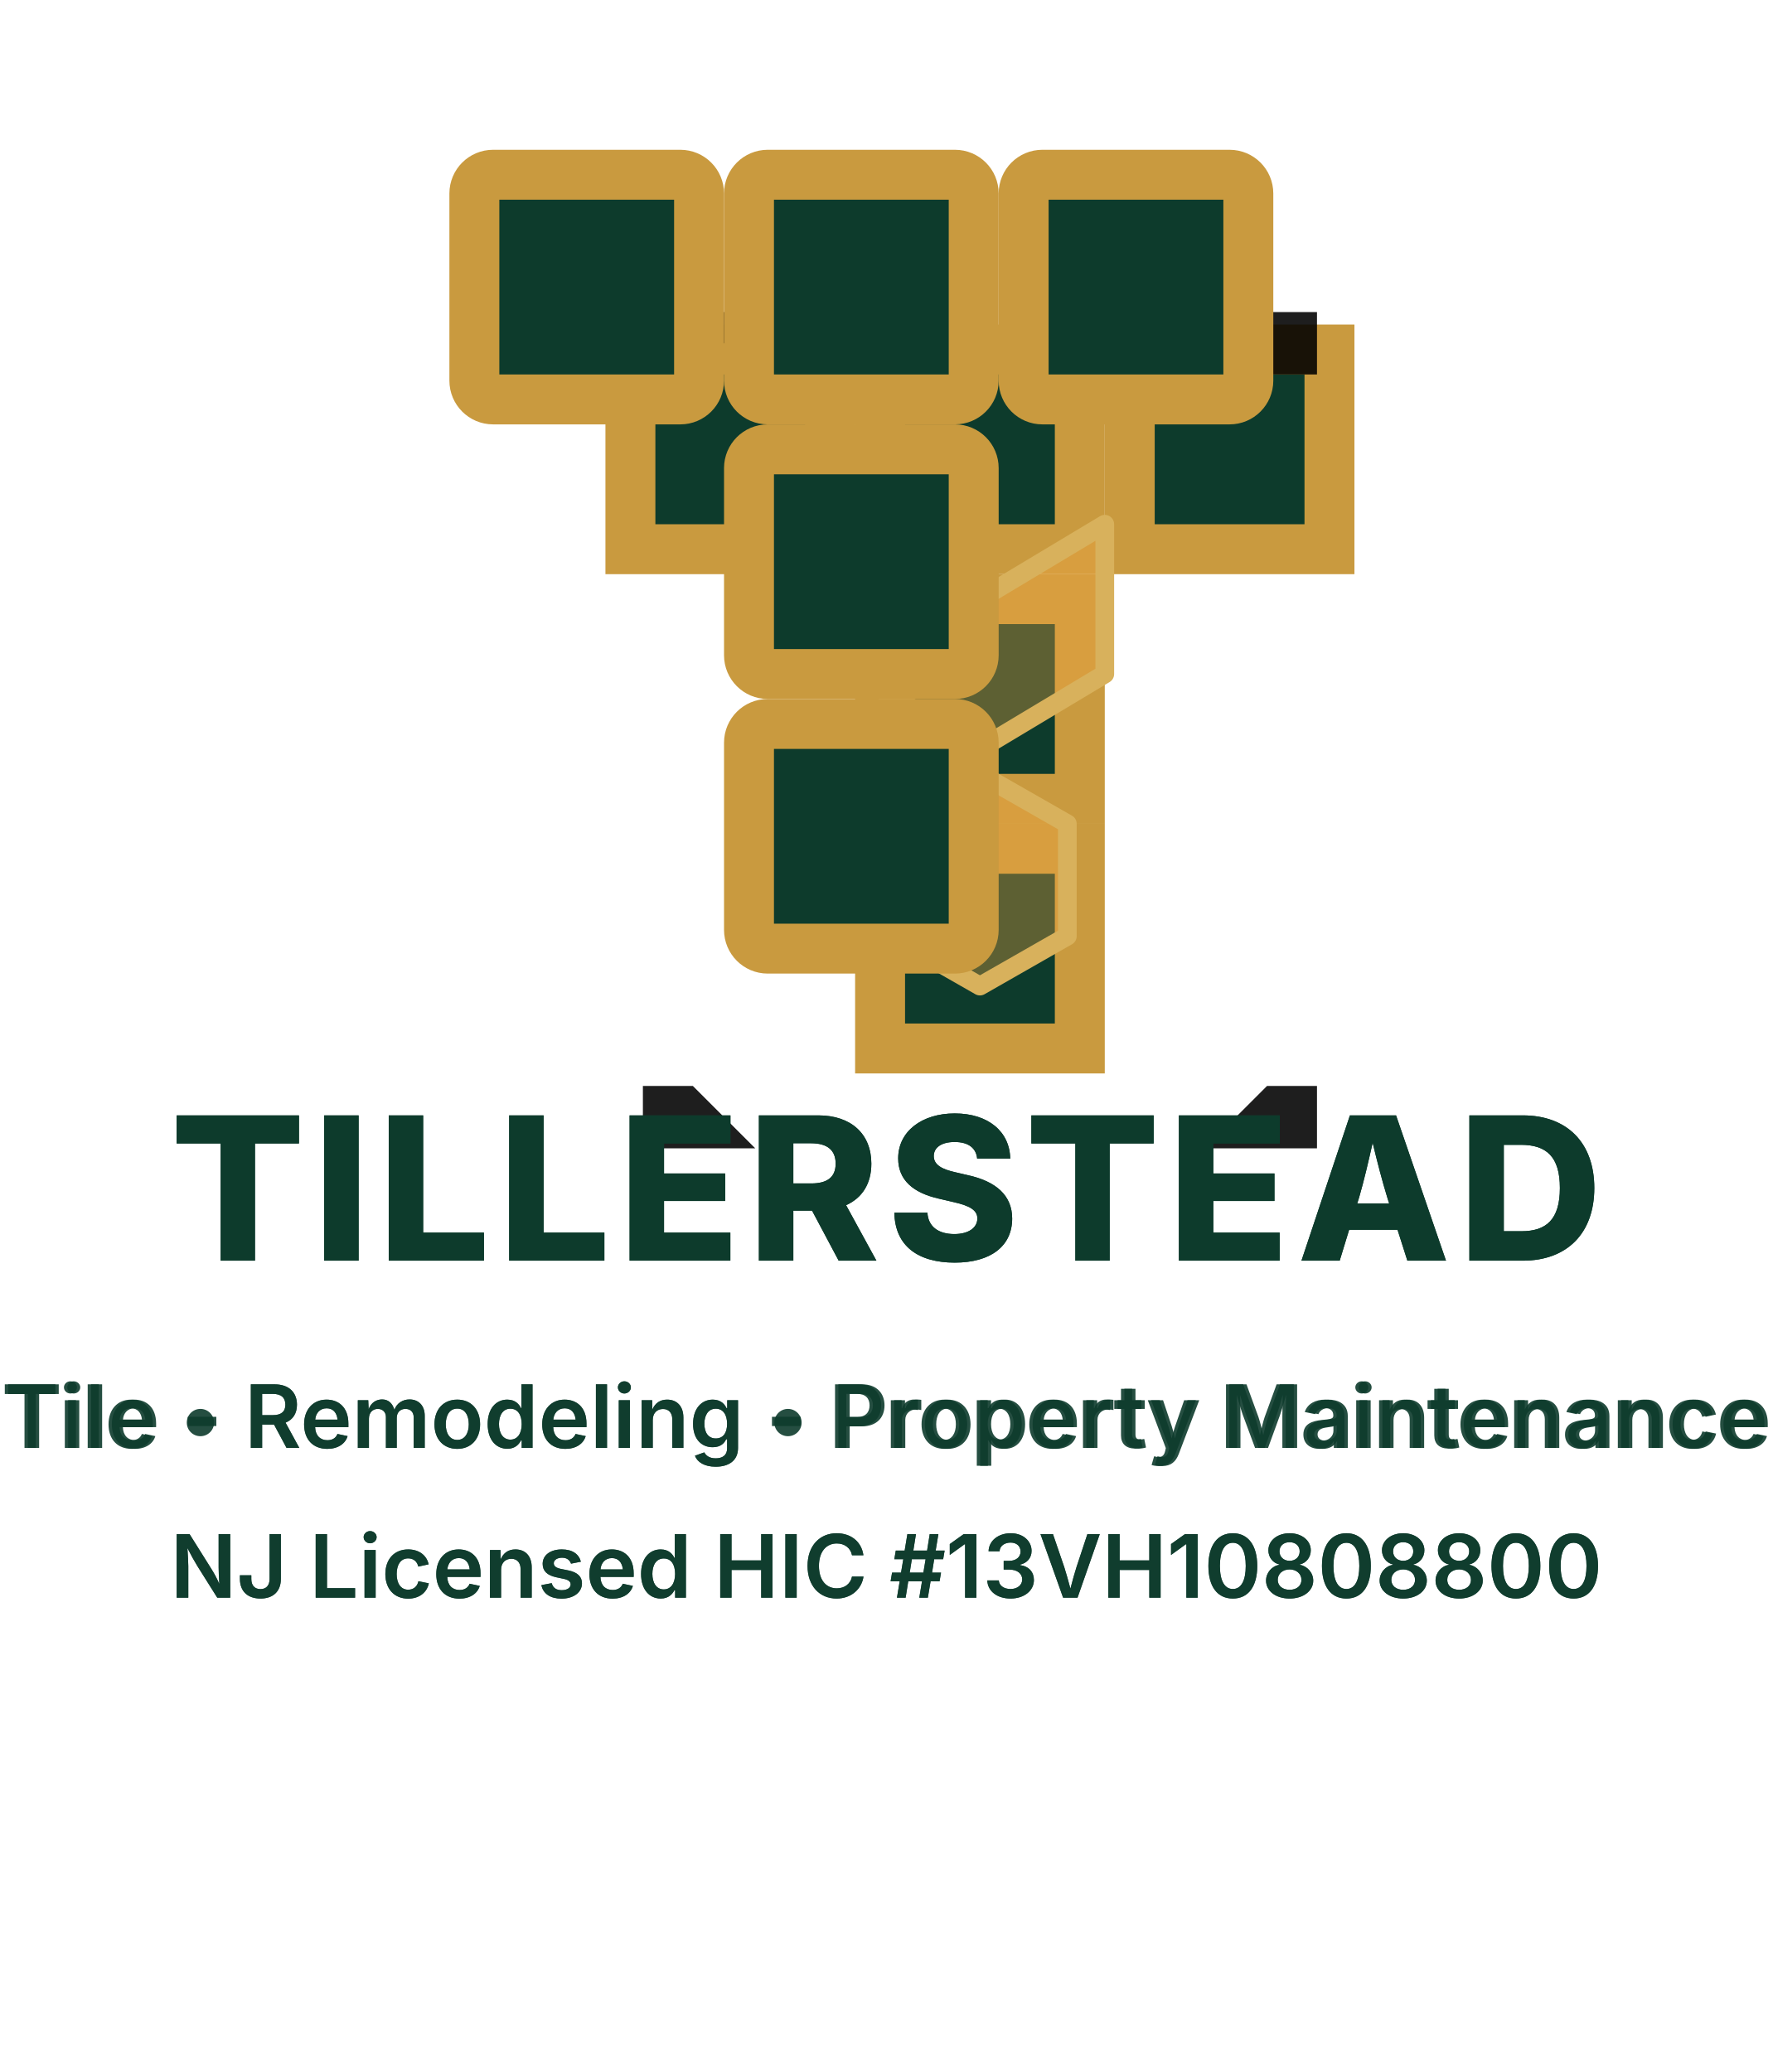
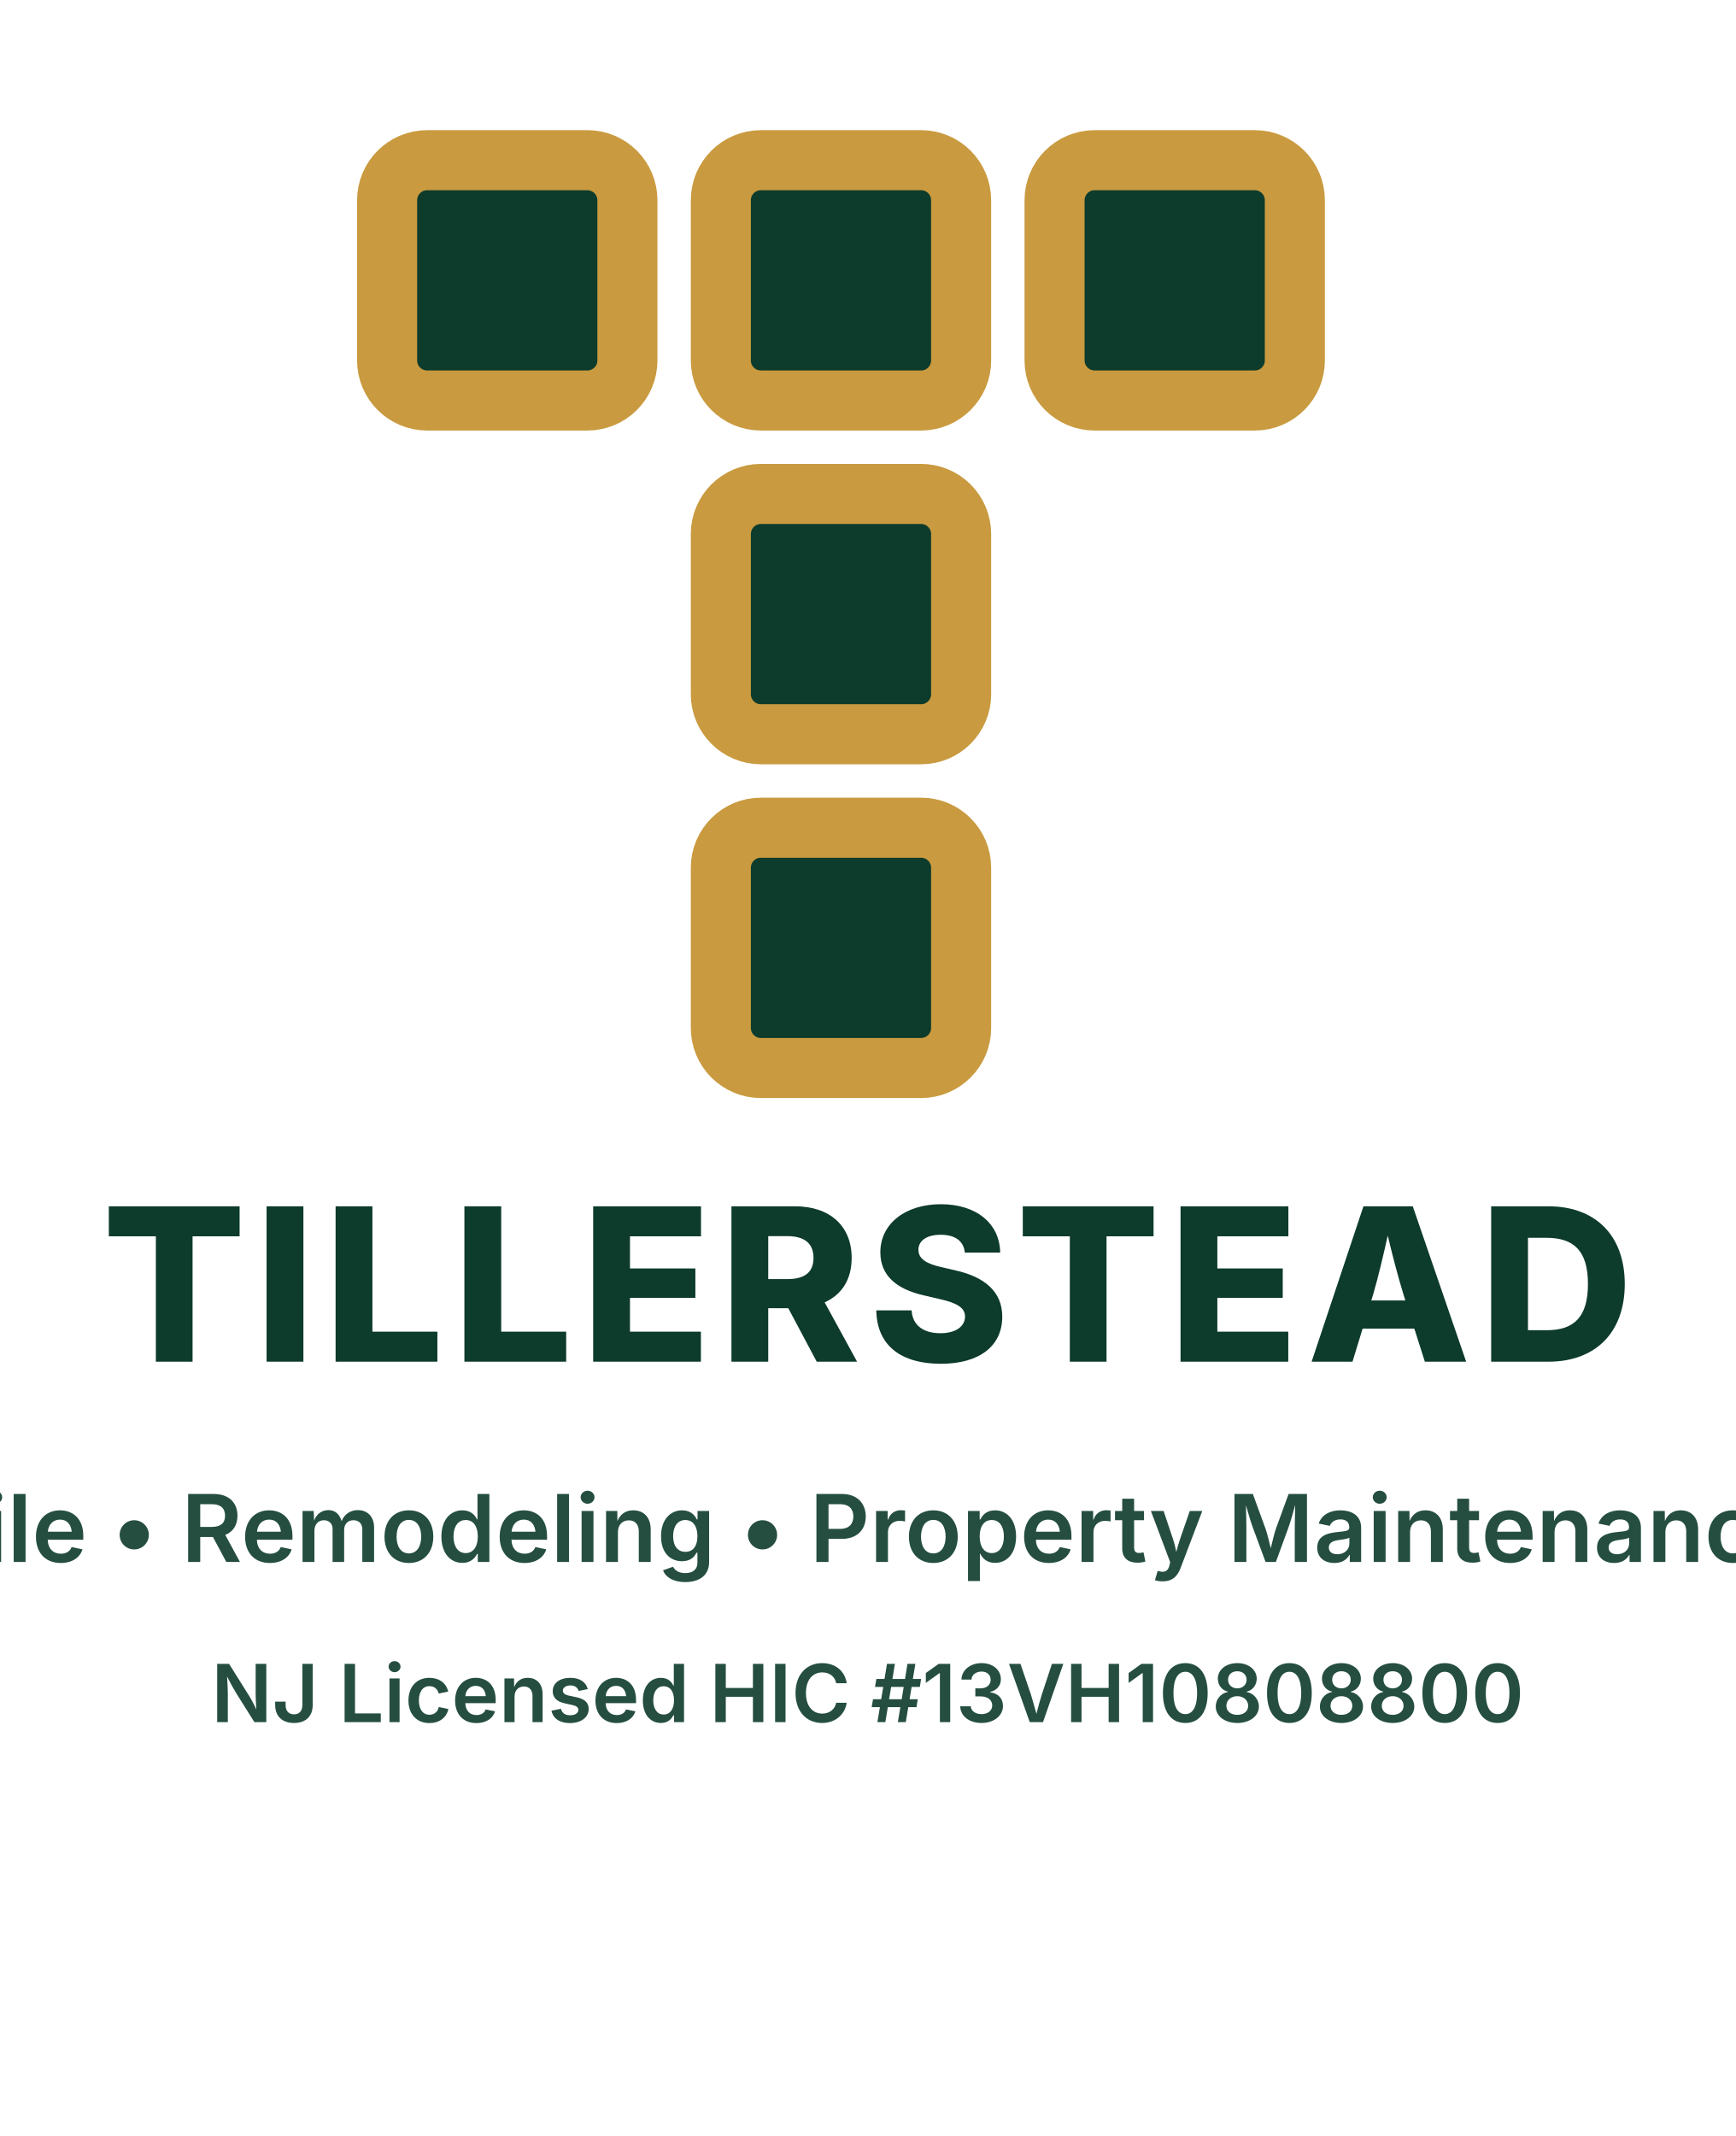
- <svg xmlns="http://www.w3.org/2000/svg" viewBox="-12 -12 284 332" role="img" aria-labelledby="ts-logo-title ts-logo-desc">
-   <defs>
-     <style>
-       .tile-frame{fill:var(--logo-frame-fill,transparent);stroke:var(--logo-trim,var(--color-accent,#d8b15c));stroke-width:8;stroke-linejoin:round}
-       .tile-frame-inner{fill:none;stroke:var(--logo-trim,var(--color-accent,#d8b15c));stroke-width:3;stroke-linejoin:round;stroke-dasharray:14 8;opacity:.85}
-       .tile{fill:var(--logo-tile-fill,var(--color-primary,#0bbf84));stroke:var(--logo-grout,#d8b15c);stroke-width:6;stroke-linejoin:bevel}
-       .tile-soft{fill:var(--logo-tile-soft,rgba(11,191,132,0.22));stroke:var(--logo-grout,#d8b15c);stroke-width:5;stroke-linejoin:round}
-       .tile-inlay{fill:var(--logo-inlay,rgba(244,167,64,0.35));stroke:var(--logo-grout,#d8b15c);stroke-width:3;stroke-linejoin:round}
-       .tile-detail{fill:var(--logo-trim,var(--color-accent,#d8b15c));opacity:.88}
-       .word-main{fill:var(--color-primary,#00a86b);font:700 32px system-ui,-apple-system,BlinkMacSystemFont,'Segoe UI',sans-serif;letter-spacing:.5px;text-anchor:middle}
-       .word-sub{fill:var(--color-primary,#00a86b);font:500 14px system-ui,-apple-system,BlinkMacSystemFont,'Segoe UI',sans-serif;opacity:.9;text-anchor:middle}
-       .word-sub-small{font-size:12px}
-       .logo-mark-color{--logo-frame-fill:rgba(244,167,64,0.06);--logo-tile-soft:rgba(11,191,132,0.18);--logo-inlay:rgba(244,167,64,0.42)}
-     </style>
-     <g id="tile-cross">
-       <rect class="tile-frame" x="8" y="8" width="144" height="144" rx="16" />
-       <rect class="tile-frame tile-frame-inner" x="18" y="18" width="124" height="124" rx="12" />
-       <rect class="tile" x="24" y="24" width="32" height="32" />
-       <rect class="tile tile-soft" x="64" y="24" width="32" height="32" />
-       <rect class="tile" x="104" y="24" width="32" height="32" />
-       <rect class="tile tile-soft" x="64" y="64" width="32" height="32" />
-       <rect class="tile tile-soft" x="64" y="104" width="32" height="32" />
-       <path class="tile-inlay" d="M80 64l20-12v24l-20 12-20-12V52z" />
-       <path class="tile-inlay" d="M80 92l14 8v18l-14 8-14-8v-18z" />
-       <path class="tile-detail" d="M26 18h18l-10 10h-8z" />
-       <path class="tile-detail" d="M134 18h-18l10 10h8z" />
-       <path class="tile-detail" d="M26 152h18l-10-10h-8z" />
-       <path class="tile-detail" d="M134 152h-18l10-10h8z" />
-     </g>
-   </defs>
-   <g transform="translate(65 20)">
-     <use href="#tile-cross" class="logo-mark-color" />
+ <svg xmlns="http://www.w3.org/2000/svg" viewBox="0 0 260 320" role="img" aria-label="Tillerstead stacked logo">
+   <style>
+     .logo-tile{fill:#0d3b2c;stroke:#c99a3f;stroke-width:9;stroke-linejoin:round;stroke-linecap:round}
+     .logo-word{fill:#0d3b2c;font:800 32px 'Inter','Manrope',system-ui,-apple-system,BlinkMacSystemFont,'Segoe UI',sans-serif;letter-spacing:1.2px;text-anchor:middle}
+     .logo-sub{fill:#0d3b2c;font:600 14px 'Inter','Manrope',system-ui,-apple-system,BlinkMacSystemFont,'Segoe UI',sans-serif;opacity:.9;text-anchor:middle}
+     .logo-sub-small{font-size:12px}
+   </style>
+   <g class="logo-mark" transform="translate(58 24)">
+     <rect class="logo-tile" x="0" y="0" width="36" height="36" rx="6" />
+     <rect class="logo-tile" x="50" y="0" width="36" height="36" rx="6" />
+     <rect class="logo-tile" x="100" y="0" width="36" height="36" rx="6" />
+     <rect class="logo-tile" x="50" y="50" width="36" height="36" rx="6" />
+     <rect class="logo-tile" x="50" y="100" width="36" height="36" rx="6" />
  </g>
-   <text x="130" y="190" class="word-main">TILLERSTEAD</text>
-   <text x="130" y="220" class="word-sub">Tile • Remodeling • Property Maintenance</text>
-   <text x="130" y="244" class="word-sub word-sub-small">NJ Licensed HIC #13VH10808800</text>
-   <style>
-     .tile{fill:#0d3b2c;stroke:#c99a3f;stroke-linejoin:miter;stroke-linecap:square;stroke-width:8}
-     .word-main{fill:#0d3b2c;font:800 32px 'Inter','Manrope',system-ui,-apple-system,BlinkMacSystemFont,'Segoe UI',sans-serif;letter-spacing:1.2px;text-anchor:middle}
-     .word-sub{fill:#0d3b2c;font:600 14px 'Inter','Manrope',system-ui,-apple-system,BlinkMacSystemFont,'Segoe UI',sans-serif;opacity:.9;text-anchor:middle}
-   </style>
-   <g transform="translate(64 16)">
-     <rect class="tile" x="0" y="0" width="36" height="36" rx="3" />
-     <rect class="tile" x="44" y="0" width="36" height="36" rx="3" />
-     <rect class="tile" x="88" y="0" width="36" height="36" rx="3" />
-     <rect class="tile" x="44" y="44" width="36" height="36" rx="3" />
-     <rect class="tile" x="44" y="88" width="36" height="36" rx="3" />
-   </g>
-   <text x="130" y="190" class="word-main">TILLERSTEAD</text>
-   <text x="130" y="220" class="word-sub">Tile - Remodeling - Property Maintenance</text>
-   <text x="130" y="244" class="word-sub" font-size="12">NJ Licensed HIC #13VH10808800</text>
+   <text class="logo-word" x="130" y="204">TILLERSTEAD</text>
+   <text class="logo-sub" x="130" y="234">Tile • Remodeling • Property Maintenance</text>
+   <text class="logo-sub logo-sub-small" x="130" y="258">NJ Licensed HIC #13VH10808800</text>
</svg>
